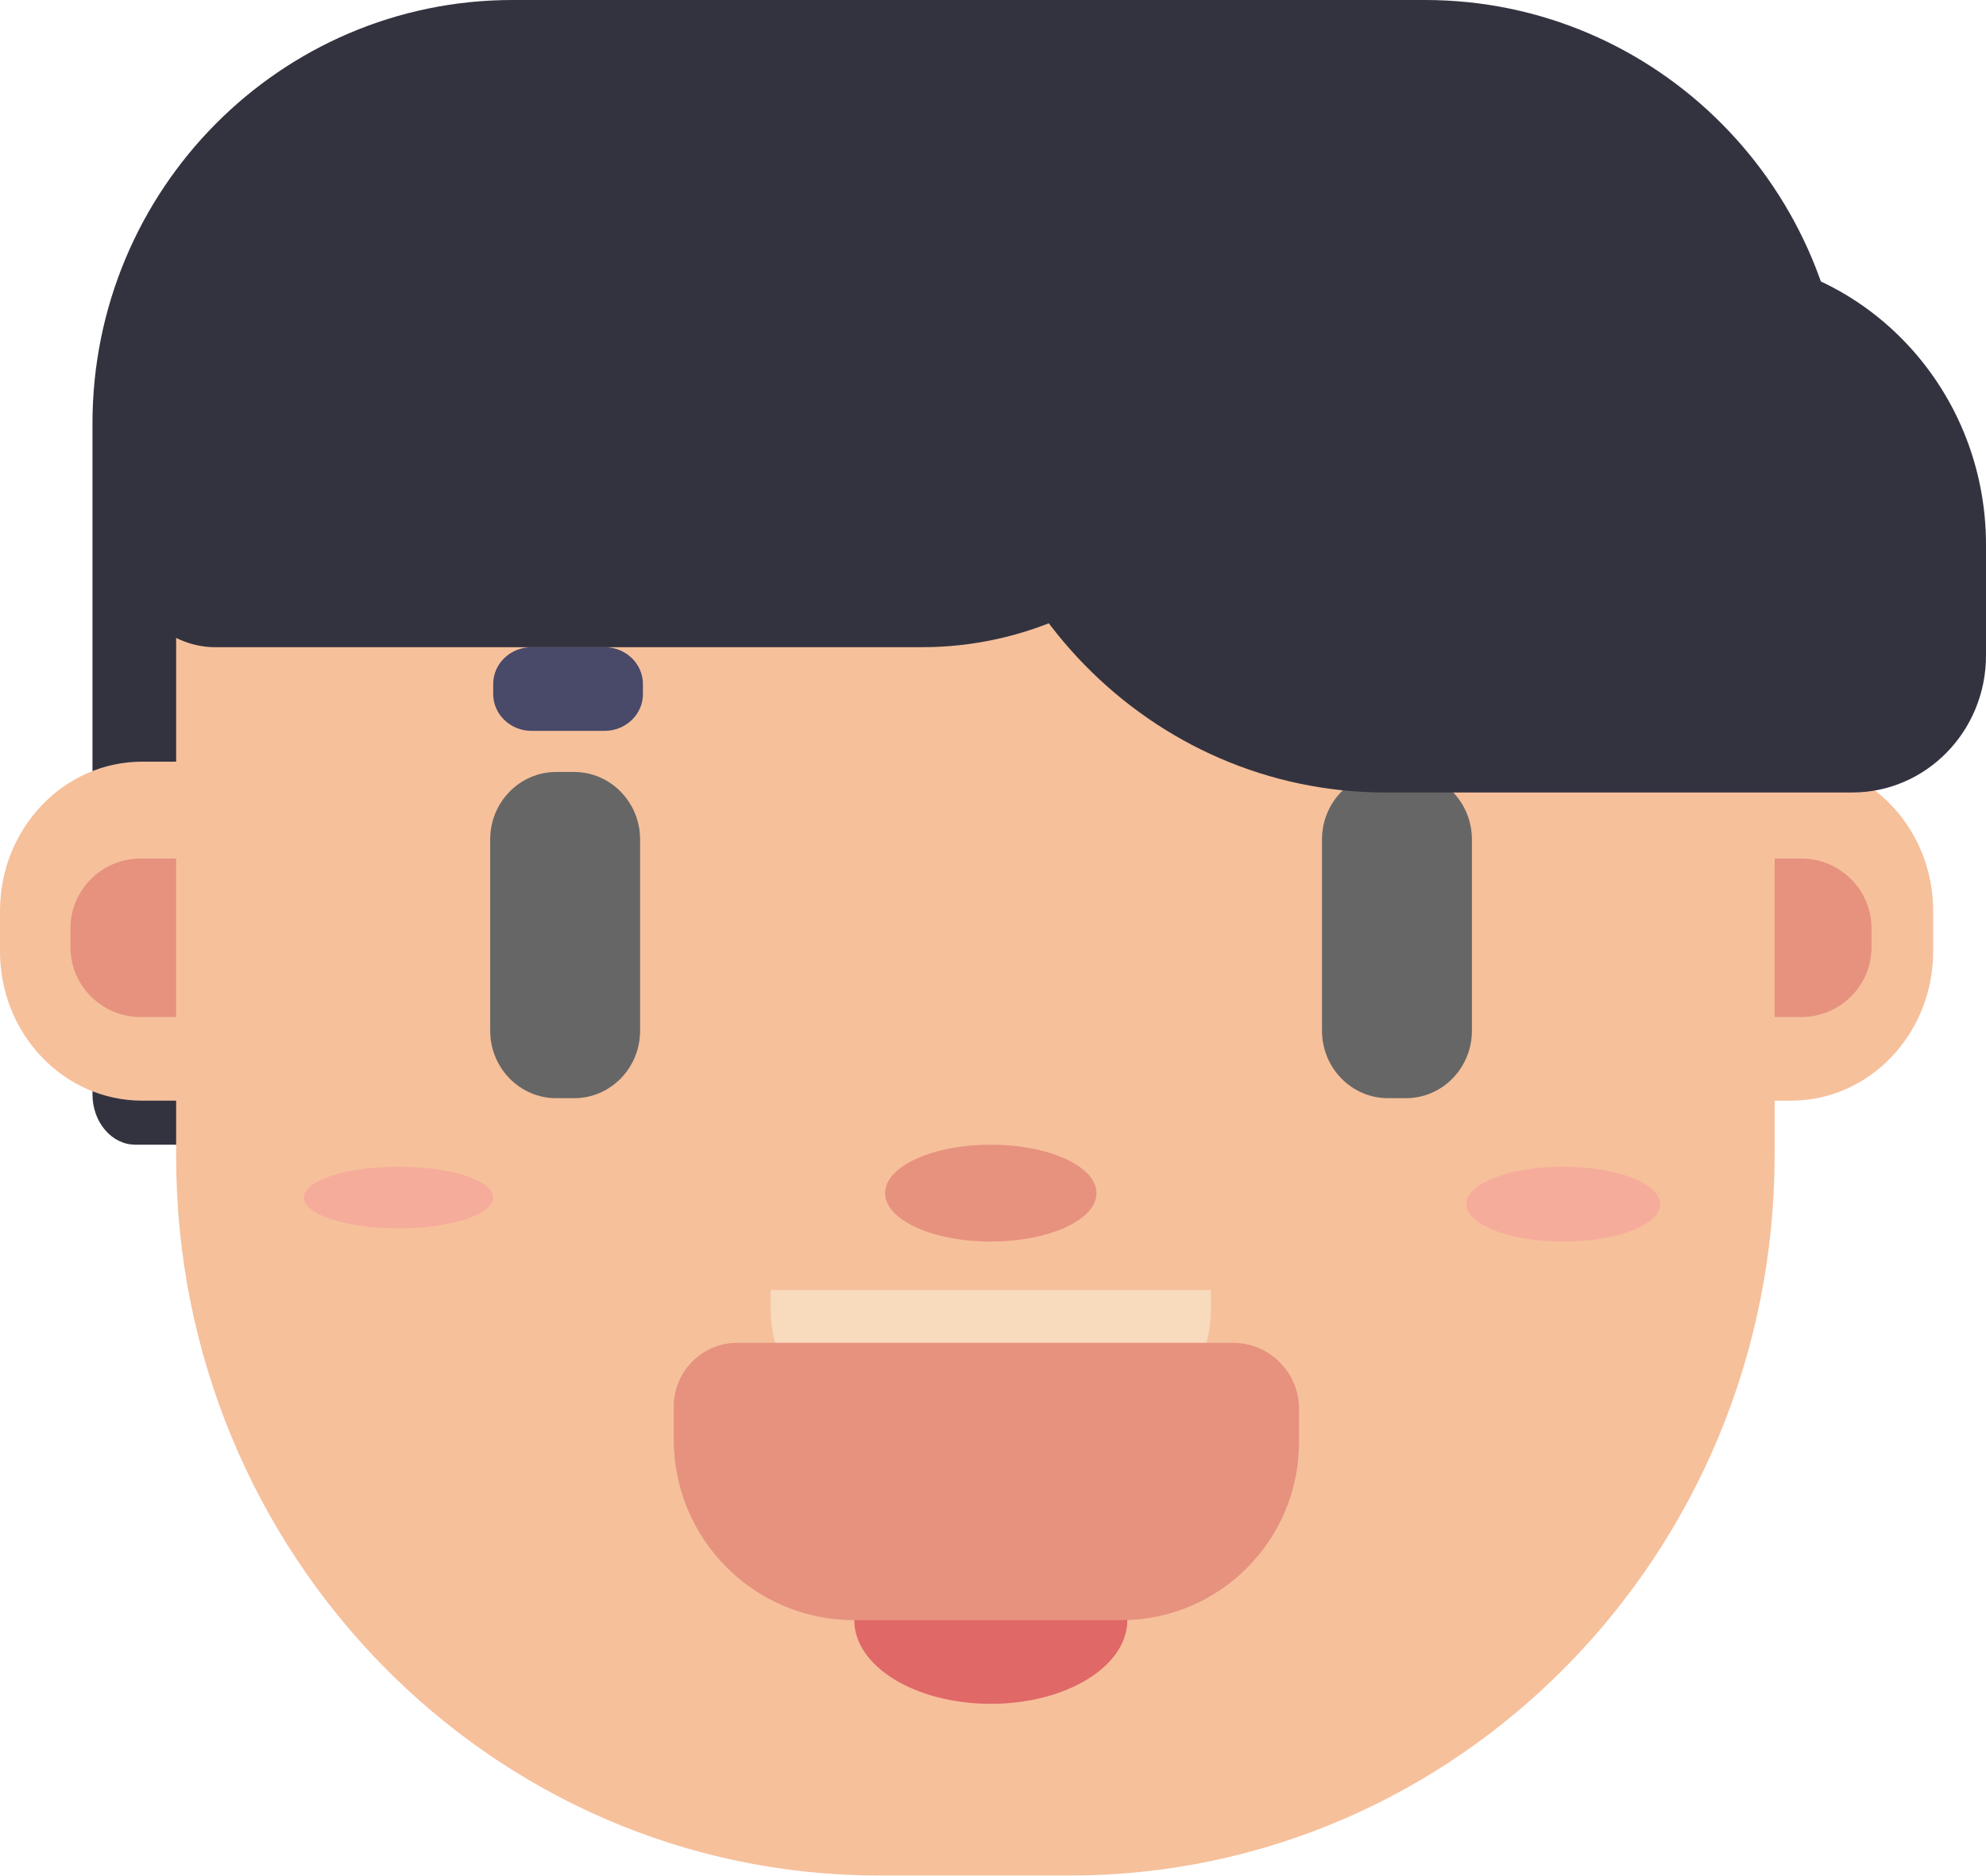
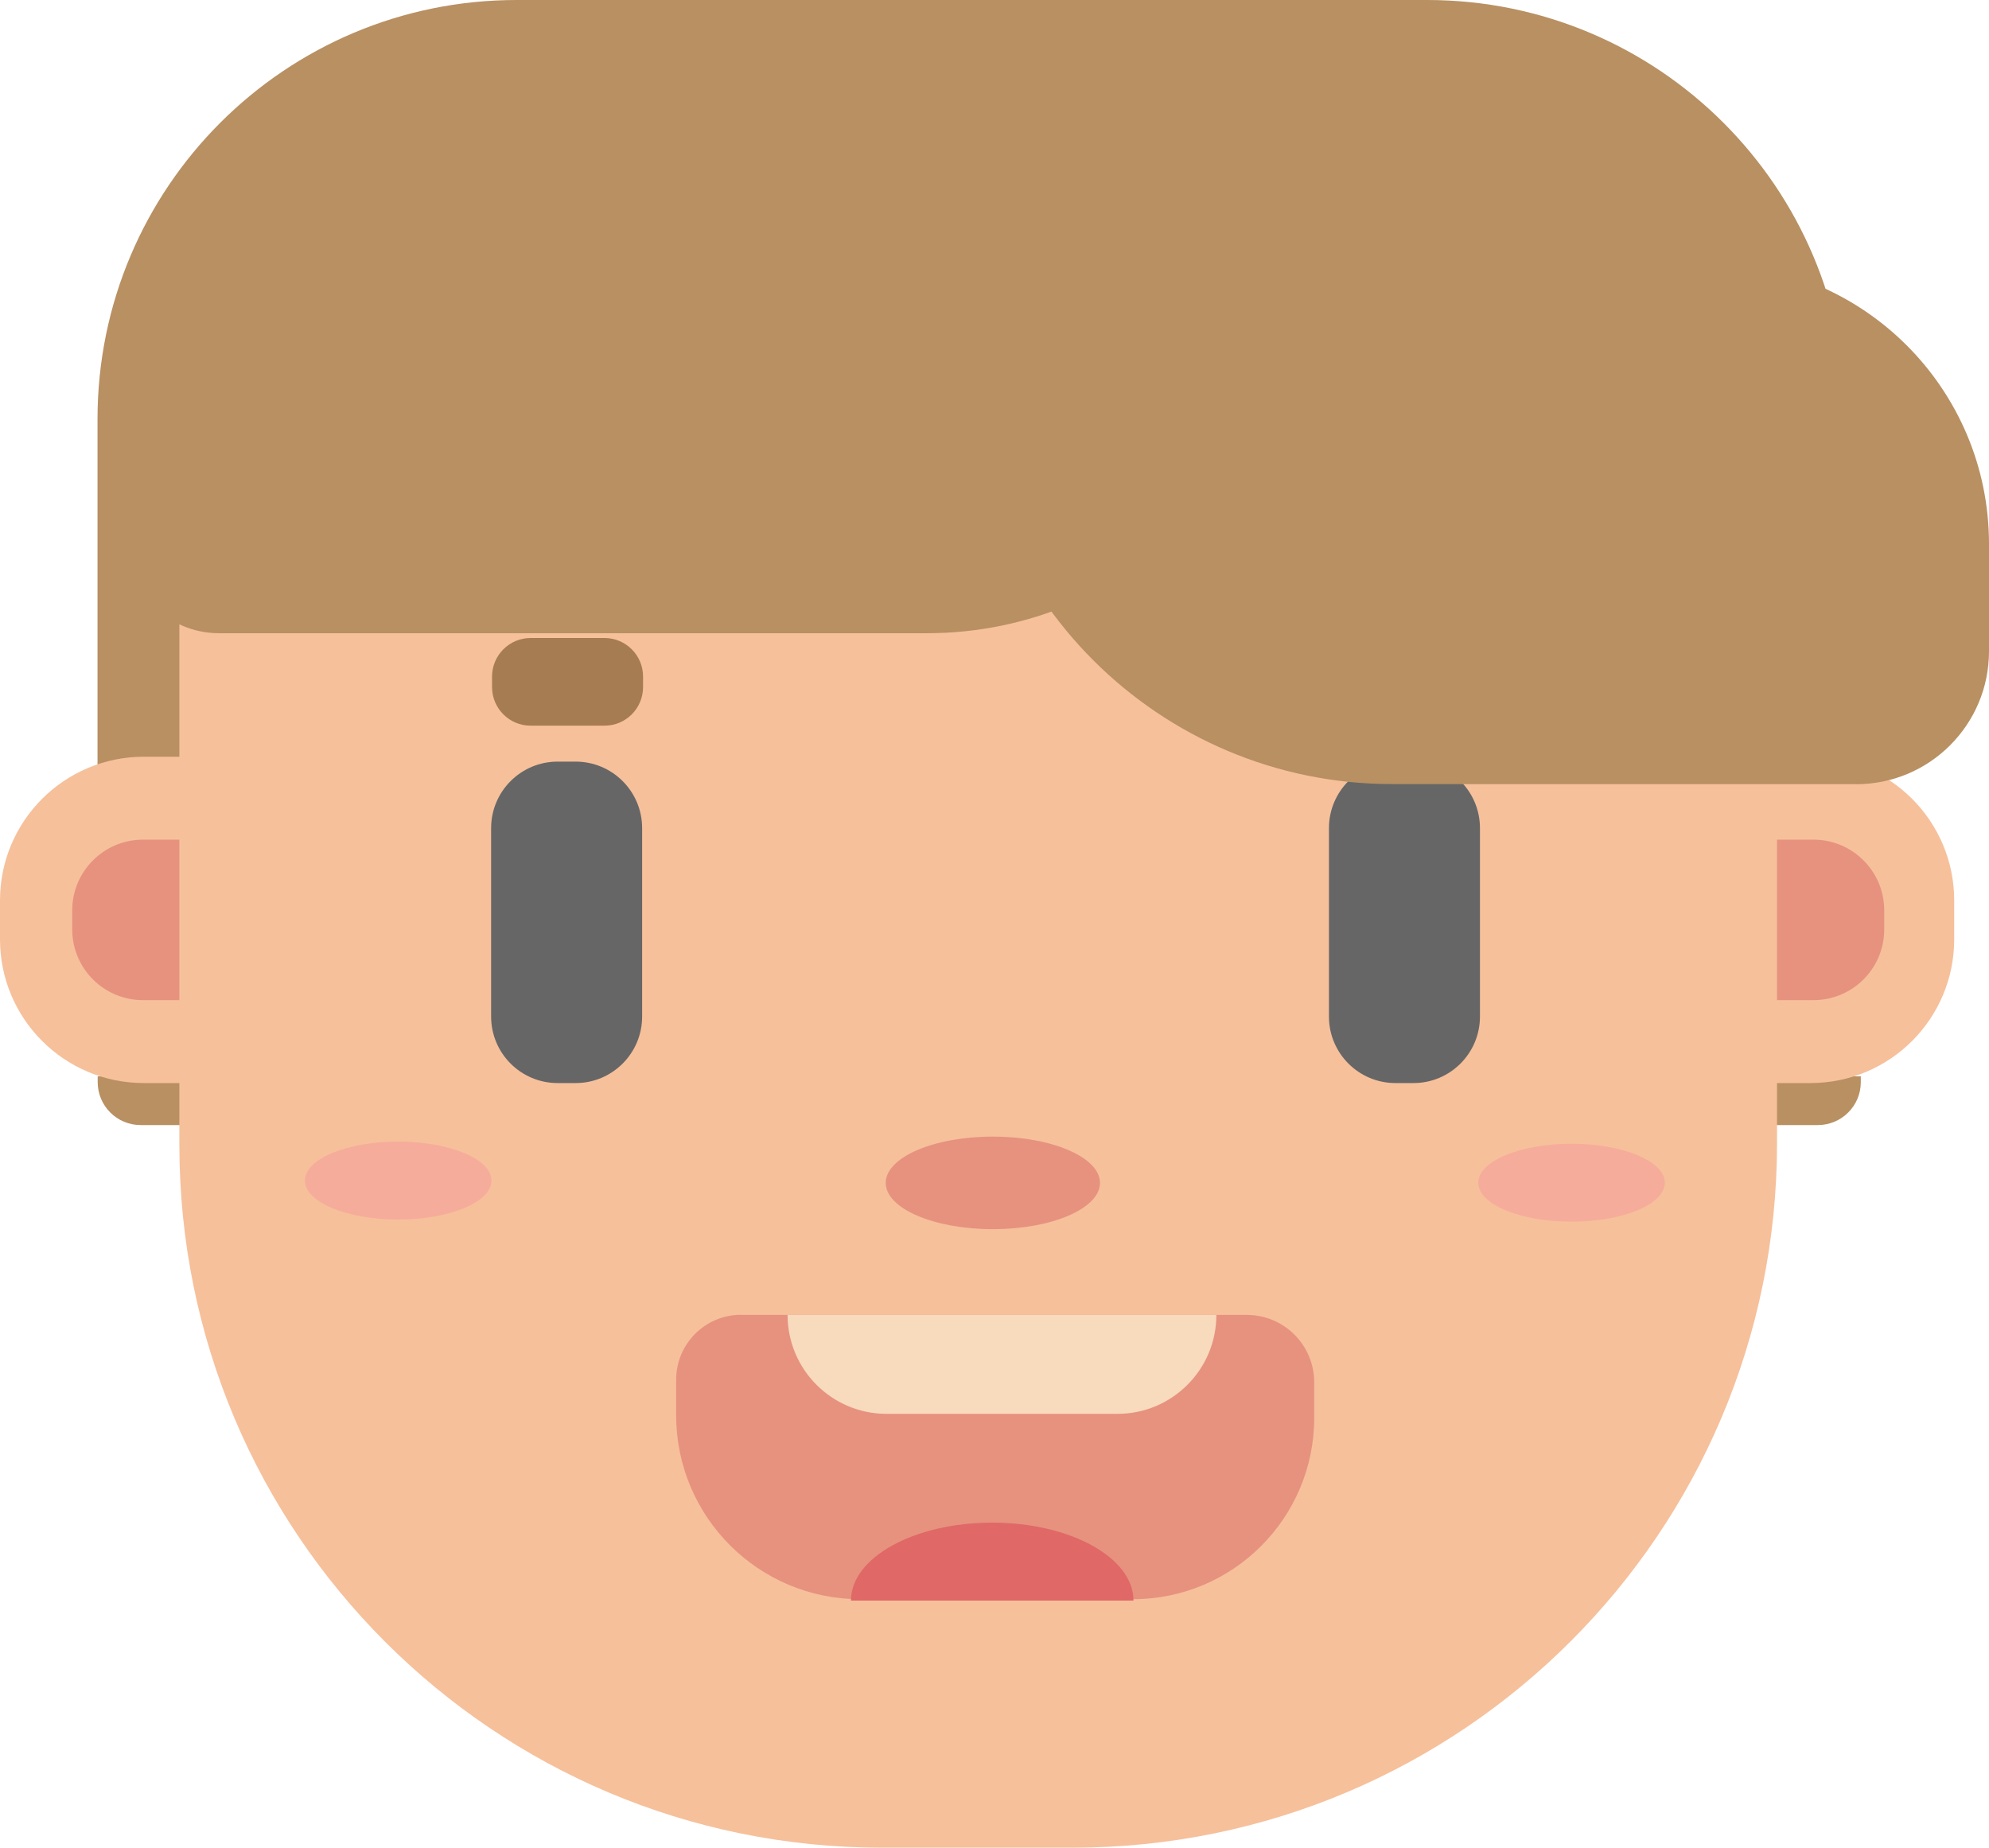
- <svg xmlns="http://www.w3.org/2000/svg" width="451" height="426" viewBox="0 0 451 426" fill="none">
-   <path d="M42 260H30.739C25.365 260 21 254.885 21 248.554V247H42V260Z" fill="#333340" />
-   <path d="M357.165 180H21V96.202C21 43.066 63.717 0 116.393 0H323.607C376.296 0 419 43.079 419 96.202V117.64C419 152.088 391.323 180 357.165 180Z" fill="#333340" />
-   <path d="M406.707 250H32.293C14.461 250 0 234.813 0 216.085V206.915C0 188.187 14.461 173 32.293 173H406.707C424.539 173 439 188.187 439 206.915V216.085C439 234.826 424.539 250 406.707 250Z" fill="#F6C09B" />
-   <path d="M409.043 231H31.957C23.147 231 16 223.899 16 215.145V210.855C16 202.101 23.147 195 31.957 195H409.043C417.853 195 425 202.101 425 210.855V215.145C425 223.899 417.853 231 409.043 231Z" fill="#E6927F" />
-   <path d="M242.895 426H199.668C111.491 426 40 352.896 40 262.729V108.691C40 84.566 59.122 65 82.727 65H360.273C383.866 65 403 84.553 403 108.691V262.295C402.988 352.704 331.309 426 242.895 426Z" fill="#F6C09B" />
-   <path d="M130.365 249.437H126.312C118.033 249.437 111.316 242.569 111.316 234.106V190.672C111.316 182.208 118.033 175.34 126.312 175.34H130.365C138.643 175.34 145.36 182.208 145.36 190.672V234.106C145.36 242.582 138.655 249.437 130.365 249.437Z" fill="#666666" />
-   <path d="M246.611 327H203.389C187.715 327 175 313.598 175 297.048V293H275V297.048C275 313.585 262.285 327 246.611 327Z" fill="#F8DABD" />
-   <path d="M225 387C242.121 387 256 378.493 256 368C256 357.507 242.121 349 225 349C207.879 349 194 357.507 194 368C194 378.493 207.879 387 225 387Z" fill="#E06867" />
-   <path d="M254.595 368H193.944C171.325 368 153 349.623 153 326.968V319.466C153 311.473 159.459 305 167.435 305H280.002C288.284 305 295 311.73 295 320.03V327.532C294.988 349.881 276.908 368 254.595 368Z" fill="#E6927F" />
-   <path d="M225 282C238.255 282 249 277.075 249 271C249 264.925 238.255 260 225 260C211.745 260 201 264.925 201 271C201 277.075 211.745 282 225 282Z" fill="#E6927F" />
-   <path d="M319.261 249.437H315.208C306.93 249.437 300.213 242.569 300.213 234.106V190.672C300.213 182.208 306.93 175.34 315.208 175.34H319.261C327.54 175.34 334.257 182.208 334.257 190.672V234.106C334.257 242.582 327.54 249.437 319.261 249.437Z" fill="#666666" />
-   <path d="M355 282C367.15 282 377 278.194 377 273.5C377 268.806 367.15 265 355 265C342.85 265 333 268.806 333 273.5C333 278.194 342.85 282 355 282Z" fill="#F6AC9B" />
-   <path d="M90.5 279C102.374 279 112 275.866 112 272C112 268.134 102.374 265 90.5 265C78.626 265 69 268.134 69 272C69 275.866 78.626 279 90.5 279Z" fill="#F6AC9B" />
-   <path d="M137.308 166H120.692C115.888 166 112 162.245 112 157.632V155.368C112 150.743 115.9 147 120.692 147H137.308C142.112 147 146 150.755 146 155.368V157.632C146.012 162.257 142.112 166 137.308 166Z" fill="#494969" />
-   <path d="M209.348 147H48.898C37.358 147 28 137.046 28 124.772V102.292C28 71.21 51.689 46 80.923 46H293V58.022C293 107.157 255.542 147 209.348 147Z" fill="#333340" />
-   <path d="M314.612 180H420.634C437.406 180 451 166.076 451 148.895V123.736C451 87.432 422.268 58 386.826 58H226.317C221.731 58 218 61.809 218 66.519V81.049C218 135.691 261.256 180 314.612 180Z" fill="#333340" />
+ <svg xmlns="http://www.w3.org/2000/svg" viewBox="0 0 361.82 336.15">
+   <defs>
+     <style>.cls-1{fill:#b89062;}.cls-2{fill:#f6c09b;}.cls-3{fill:#e6927f;}.cls-4{fill:#666;}.cls-5{fill:#f8dabd;}.cls-6{fill:#f6ac9b;}.cls-7{fill:#a67c52;}.cls-8{fill:#e06867;}</style>
+   </defs>
+   <g id="Layer_2" data-name="Layer 2">
+     <g id="Layer_1-2" data-name="Layer 1">
+       <path class="cls-1" d="M329.47,195.82h9a0,0,0,0,1,0,0v8.86a0,0,0,0,1,0,0H321.66a0,0,0,0,1,0,0v-1.06A7.81,7.81,0,0,1,329.47,195.82Z" transform="translate(660.16 400.5) rotate(180)" />
+       <path class="cls-1" d="M17.74,195.82H34.58a0,0,0,0,1,0,0v8.86a0,0,0,0,1,0,0h-9a7.81,7.81,0,0,1-7.81-7.81v-1.06A0,0,0,0,1,17.74,195.82Z" />
+       <path class="cls-1" d="M94,0H259.6a76.24,76.24,0,0,1,76.24,76.24v17a49.42,49.42,0,0,1-49.42,49.42H17.74a0,0,0,0,1,0,0V76.24A76.24,76.24,0,0,1,94,0Z" />
+       <rect class="cls-2" y="137.67" width="355.49" height="59.37" rx="26.15" />
+       <rect class="cls-3" x="13.14" y="152.76" width="329.62" height="29.19" rx="12.86" />
+       <path class="cls-2" d="M66.84,53.49H289.06A34.21,34.21,0,0,1,323.26,87.7V208A128.18,128.18,0,0,1,195.09,336.15H160.48A127.84,127.84,0,0,1,32.63,208.31V87.7A34.21,34.21,0,0,1,66.84,53.49Z" />
+       <rect class="cls-4" x="89.34" y="138.56" width="27.47" height="58.48" rx="12.1" />
+       <path class="cls-3" d="M134.81,239.22h92a12.26,12.26,0,0,1,12.26,12.26v6.46a33,33,0,0,1-33,33H156.48A33.47,33.47,0,0,1,123,257.49V251a11.8,11.8,0,0,1,11.8-11.8Z" />
+       <path class="cls-5" d="M203.27,257.22h-42a18,18,0,0,1-18-18h78A18,18,0,0,1,203.27,257.22Z" />
+       <ellipse class="cls-3" cx="180.61" cy="215.2" rx="19.49" ry="8.42" />
+       <rect class="cls-4" x="241.75" y="138.56" width="27.47" height="58.48" rx="12.1" />
+       <ellipse class="cls-6" cx="285.88" cy="215.17" rx="16.97" ry="7.09" />
+       <ellipse class="cls-6" cx="72.43" cy="214.78" rx="16.97" ry="7.09" />
+       <rect class="cls-7" x="89.51" y="116.07" width="27.47" height="15.95" rx="7.02" />
+       <path class="cls-1" d="M65.53,39H235.72a0,0,0,0,1,0,0v9.07a67.13,67.13,0,0,1-67.13,67.13H39.83A16.77,16.77,0,0,1,23.06,98.42v-17A42.47,42.47,0,0,1,65.53,39Z" />
+       <path class="cls-1" d="M200.52,47.85h84.39a76.9,76.9,0,0,1,76.9,76.9V136a6.62,6.62,0,0,1-6.62,6.62H227.43a51.08,51.08,0,0,1-51.08-51.08V72a24.17,24.17,0,0,1,24.17-24.17Z" transform="translate(538.17 190.5) rotate(-180)" />
+       <path class="cls-8" d="M154.8,291.19c0-7.83,11.5-14.18,25.69-14.18s25.7,6.35,25.7,14.18" />
+     </g>
+   </g>
</svg>
